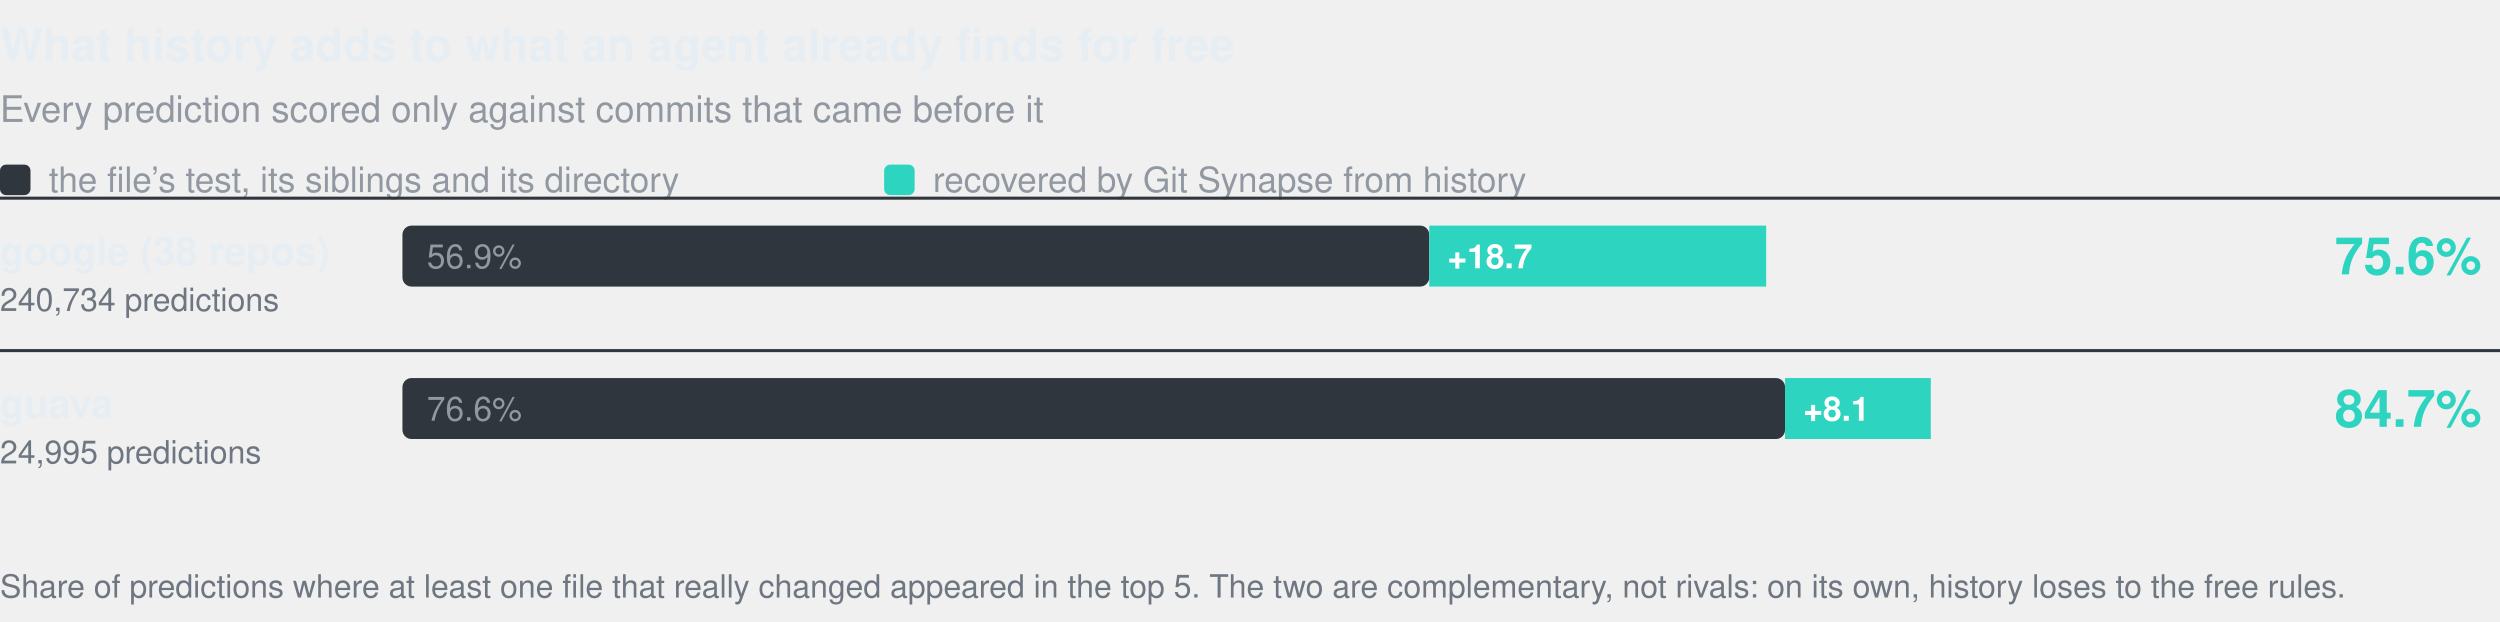
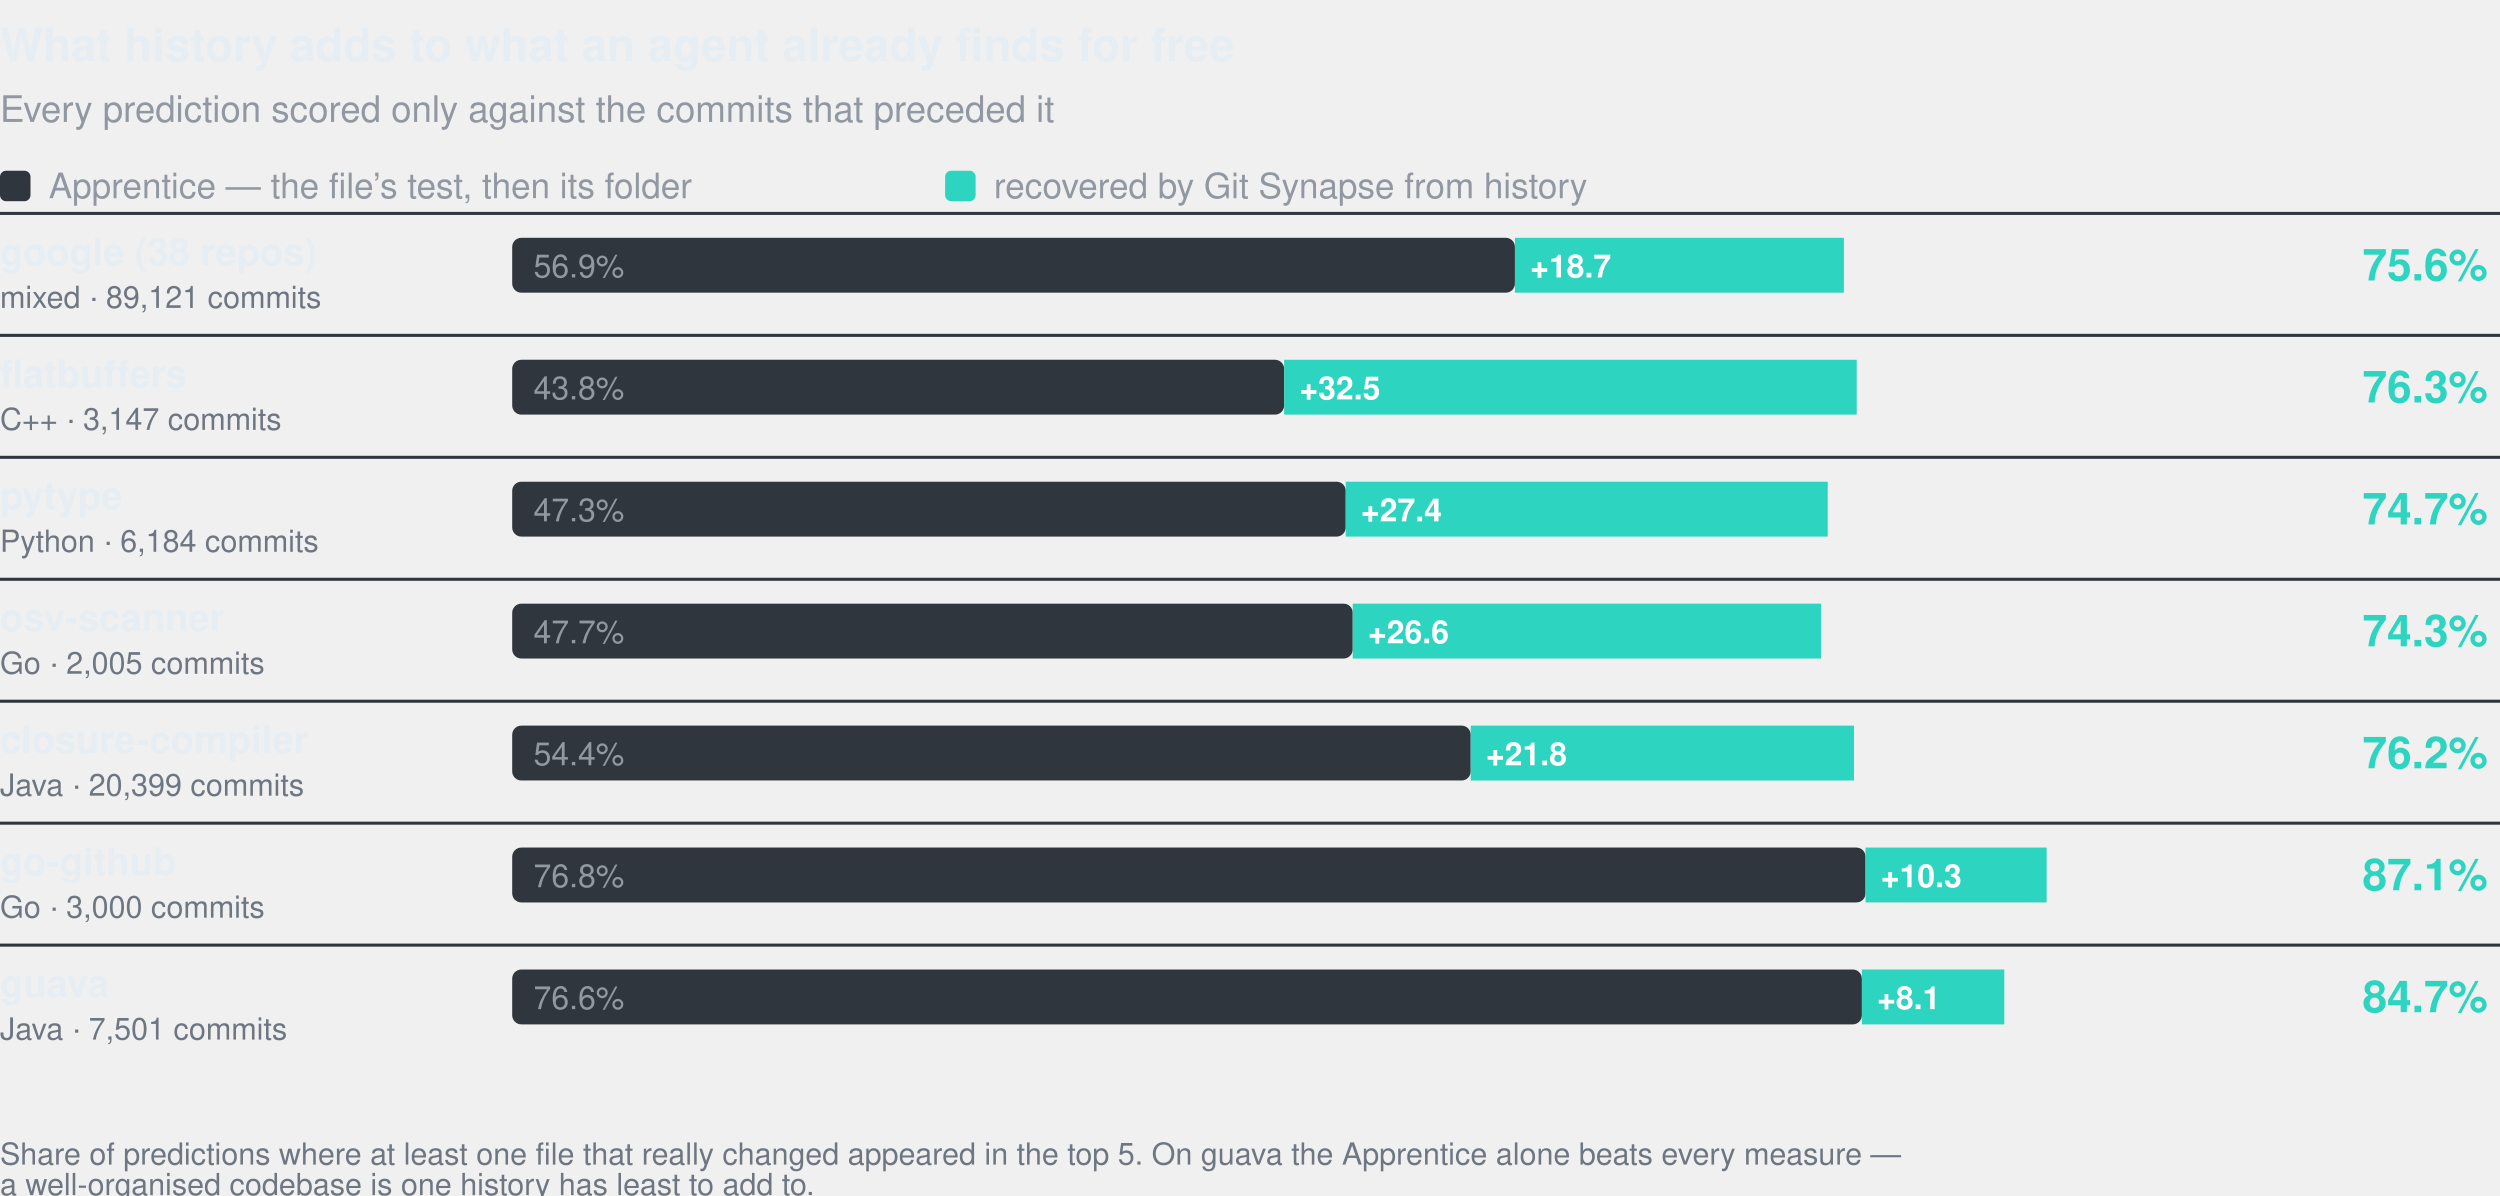
- <svg xmlns="http://www.w3.org/2000/svg" width="820" height="204" viewBox="0 0 820 204" font-family="-apple-system,BlinkMacSystemFont,Segoe UI,Helvetica,Arial,sans-serif">
+ <svg xmlns="http://www.w3.org/2000/svg" width="820" height="392" viewBox="0 0 820 392" font-family="-apple-system,BlinkMacSystemFont,Segoe UI,Helvetica,Arial,sans-serif">
  <text x="0" y="20" font-size="15" font-weight="700" fill="#e6edf3">What history adds to what an agent already finds for free</text>
-   <text x="0" y="40" font-size="12" fill="#9198a1">Every prediction scored only against commits that came before it</text>
-   <rect x="0" y="54" width="10" height="10" rx="2" fill="#30363d" />
-   <text x="16" y="63" font-size="11.5" fill="#9198a1">the file’s test, its siblings and its directory</text>
-   <rect x="290" y="54" width="10" height="10" rx="2" fill="#2dd4bf" />
-   <text x="306" y="63" font-size="11.5" fill="#9198a1">recovered by Git Synapse from history</text>
-   <line x1="0" y1="65" x2="820" y2="65" stroke="#30363d" stroke-width="1" />
-   <text x="0" y="87" font-size="13" font-weight="600" fill="#e6edf3">google (38 repos)</text>
-   <text x="0" y="102" font-size="10.5" fill="#6e7681">240,734 predictions</text>
-   <rect x="132" y="74" width="336.8" height="20" rx="3" fill="#30363d" />
-   <rect x="468.8" y="74" width="110.5" height="20" fill="#2dd4bf" />
-   <text x="140" y="88" font-size="11" fill="#9198a1">56.9%</text>
-   <text x="474.8" y="88" font-size="11" font-weight="700" fill="#ffffff">+18.7</text>
-   <text x="814" y="90" font-size="17" font-weight="700" text-anchor="end" fill="#2dd4bf">75.6%</text>
-   <line x1="0" y1="115" x2="820" y2="115" stroke="#30363d" stroke-width="1" />
-   <text x="0" y="137" font-size="13" font-weight="600" fill="#e6edf3">guava</text>
-   <text x="0" y="152" font-size="10.5" fill="#6e7681">24,995 predictions</text>
-   <rect x="132" y="124" width="453.5" height="20" rx="3" fill="#30363d" />
-   <rect x="585.5" y="124" width="47.8" height="20" fill="#2dd4bf" />
-   <text x="140" y="138" font-size="11" fill="#9198a1">76.6%</text>
-   <text x="591.5" y="138" font-size="11" font-weight="700" fill="#ffffff">+8.1</text>
-   <text x="814" y="140" font-size="17" font-weight="700" text-anchor="end" fill="#2dd4bf">84.7%</text>
-   <text x="0" y="196" font-size="10.5" fill="#6e7681">Share of predictions where at least one file that really changed appeared in the top 5. The two are complementary, not rivals: on its own, history loses to the free rules.</text>
+   <text x="0" y="40" font-size="12" fill="#9198a1">Every prediction scored only against the commits that preceded it</text>
+   <rect x="0" y="56" width="10" height="10" rx="2" fill="#30363d" />
+   <text x="16" y="65" font-size="11.5" fill="#9198a1">Apprentice — the file’s test, then its folder</text>
+   <rect x="310" y="56" width="10" height="10" rx="2" fill="#2dd4bf" />
+   <text x="326" y="65" font-size="11.5" fill="#9198a1">recovered by Git Synapse from history</text>
+   <line x1="0" y1="70" x2="820" y2="70" stroke="#30363d" stroke-width="1" />
+   <text x="0" y="87" font-size="12.5" font-weight="600" fill="#e6edf3">google (38 repos)</text>
+   <text x="0" y="101" font-size="10" fill="#6e7681">mixed · 89,121 commits</text>
+   <rect x="168" y="78" width="328.9" height="18" rx="3" fill="#30363d" />
+   <rect x="496.9" y="78" width="107.9" height="18" fill="#2dd4bf" />
+   <text x="175" y="91" font-size="10.5" fill="#9198a1">56.9%</text>
+   <text x="501.9" y="91" font-size="10.5" font-weight="700" fill="#ffffff">+18.7</text>
+   <text x="816" y="92" font-size="14.5" font-weight="700" text-anchor="end" fill="#2dd4bf">75.6%</text>
+   <line x1="0" y1="110" x2="820" y2="110" stroke="#30363d" stroke-width="1" />
+   <text x="0" y="127" font-size="12.5" font-weight="600" fill="#e6edf3">flatbuffers</text>
+   <text x="0" y="141" font-size="10" fill="#6e7681">C++ · 3,147 commits</text>
+   <rect x="168" y="118" width="253.2" height="18" rx="3" fill="#30363d" />
+   <rect x="421.2" y="118" width="187.8" height="18" fill="#2dd4bf" />
+   <text x="175" y="131" font-size="10.5" fill="#9198a1">43.8%</text>
+   <text x="426.2" y="131" font-size="10.5" font-weight="700" fill="#ffffff">+32.5</text>
+   <text x="816" y="132" font-size="14.5" font-weight="700" text-anchor="end" fill="#2dd4bf">76.3%</text>
+   <line x1="0" y1="150" x2="820" y2="150" stroke="#30363d" stroke-width="1" />
+   <text x="0" y="167" font-size="12.5" font-weight="600" fill="#e6edf3">pytype</text>
+   <text x="0" y="181" font-size="10" fill="#6e7681">Python · 6,184 commits</text>
+   <rect x="168" y="158" width="273.4" height="18" rx="3" fill="#30363d" />
+   <rect x="441.4" y="158" width="158.1" height="18" fill="#2dd4bf" />
+   <text x="175" y="171" font-size="10.5" fill="#9198a1">47.3%</text>
+   <text x="446.4" y="171" font-size="10.5" font-weight="700" fill="#ffffff">+27.4</text>
+   <text x="816" y="172" font-size="14.5" font-weight="700" text-anchor="end" fill="#2dd4bf">74.7%</text>
+   <line x1="0" y1="190" x2="820" y2="190" stroke="#30363d" stroke-width="1" />
+   <text x="0" y="207" font-size="12.5" font-weight="600" fill="#e6edf3">osv-scanner</text>
+   <text x="0" y="221" font-size="10" fill="#6e7681">Go · 2,005 commits</text>
+   <rect x="168" y="198" width="275.7" height="18" rx="3" fill="#30363d" />
+   <rect x="443.7" y="198" width="153.6" height="18" fill="#2dd4bf" />
+   <text x="175" y="211" font-size="10.5" fill="#9198a1">47.7%</text>
+   <text x="448.7" y="211" font-size="10.5" font-weight="700" fill="#ffffff">+26.6</text>
+   <text x="816" y="212" font-size="14.5" font-weight="700" text-anchor="end" fill="#2dd4bf">74.3%</text>
+   <line x1="0" y1="230" x2="820" y2="230" stroke="#30363d" stroke-width="1" />
+   <text x="0" y="247" font-size="12.5" font-weight="600" fill="#e6edf3">closure-compiler</text>
+   <text x="0" y="261" font-size="10" fill="#6e7681">Java · 20,399 commits</text>
+   <rect x="168" y="238" width="314.4" height="18" rx="3" fill="#30363d" />
+   <rect x="482.4" y="238" width="125.7" height="18" fill="#2dd4bf" />
+   <text x="175" y="251" font-size="10.5" fill="#9198a1">54.4%</text>
+   <text x="487.4" y="251" font-size="10.5" font-weight="700" fill="#ffffff">+21.8</text>
+   <text x="816" y="252" font-size="14.5" font-weight="700" text-anchor="end" fill="#2dd4bf">76.2%</text>
+   <line x1="0" y1="270" x2="820" y2="270" stroke="#30363d" stroke-width="1" />
+   <text x="0" y="287" font-size="12.5" font-weight="600" fill="#e6edf3">go-github</text>
+   <text x="0" y="301" font-size="10" fill="#6e7681">Go · 3,000 commits</text>
+   <rect x="168" y="278" width="443.9" height="18" rx="3" fill="#30363d" />
+   <rect x="611.9" y="278" width="59.4" height="18" fill="#2dd4bf" />
+   <text x="175" y="291" font-size="10.5" fill="#9198a1">76.8%</text>
+   <text x="616.9" y="291" font-size="10.5" font-weight="700" fill="#ffffff">+10.3</text>
+   <text x="816" y="292" font-size="14.5" font-weight="700" text-anchor="end" fill="#2dd4bf">87.1%</text>
+   <line x1="0" y1="310" x2="820" y2="310" stroke="#30363d" stroke-width="1" />
+   <text x="0" y="327" font-size="12.5" font-weight="600" fill="#e6edf3">guava</text>
+   <text x="0" y="341" font-size="10" fill="#6e7681">Java · 7,501 commits</text>
+   <rect x="168" y="318" width="442.7" height="18" rx="3" fill="#30363d" />
+   <rect x="610.7" y="318" width="46.7" height="18" fill="#2dd4bf" />
+   <text x="175" y="331" font-size="10.5" fill="#9198a1">76.6%</text>
+   <text x="615.7" y="331" font-size="10.5" font-weight="700" fill="#ffffff">+8.1</text>
+   <text x="816" y="332" font-size="14.5" font-weight="700" text-anchor="end" fill="#2dd4bf">84.7%</text>
+   <text x="0" y="382" font-size="10" fill="#6e7681">Share of predictions where at least one file that really changed appeared in the top 5. On guava the Apprentice alone beats every measure —</text>
+   <text x="0" y="392" font-size="10" fill="#6e7681">a well-organised codebase is one history has least to add to.</text>
</svg>
